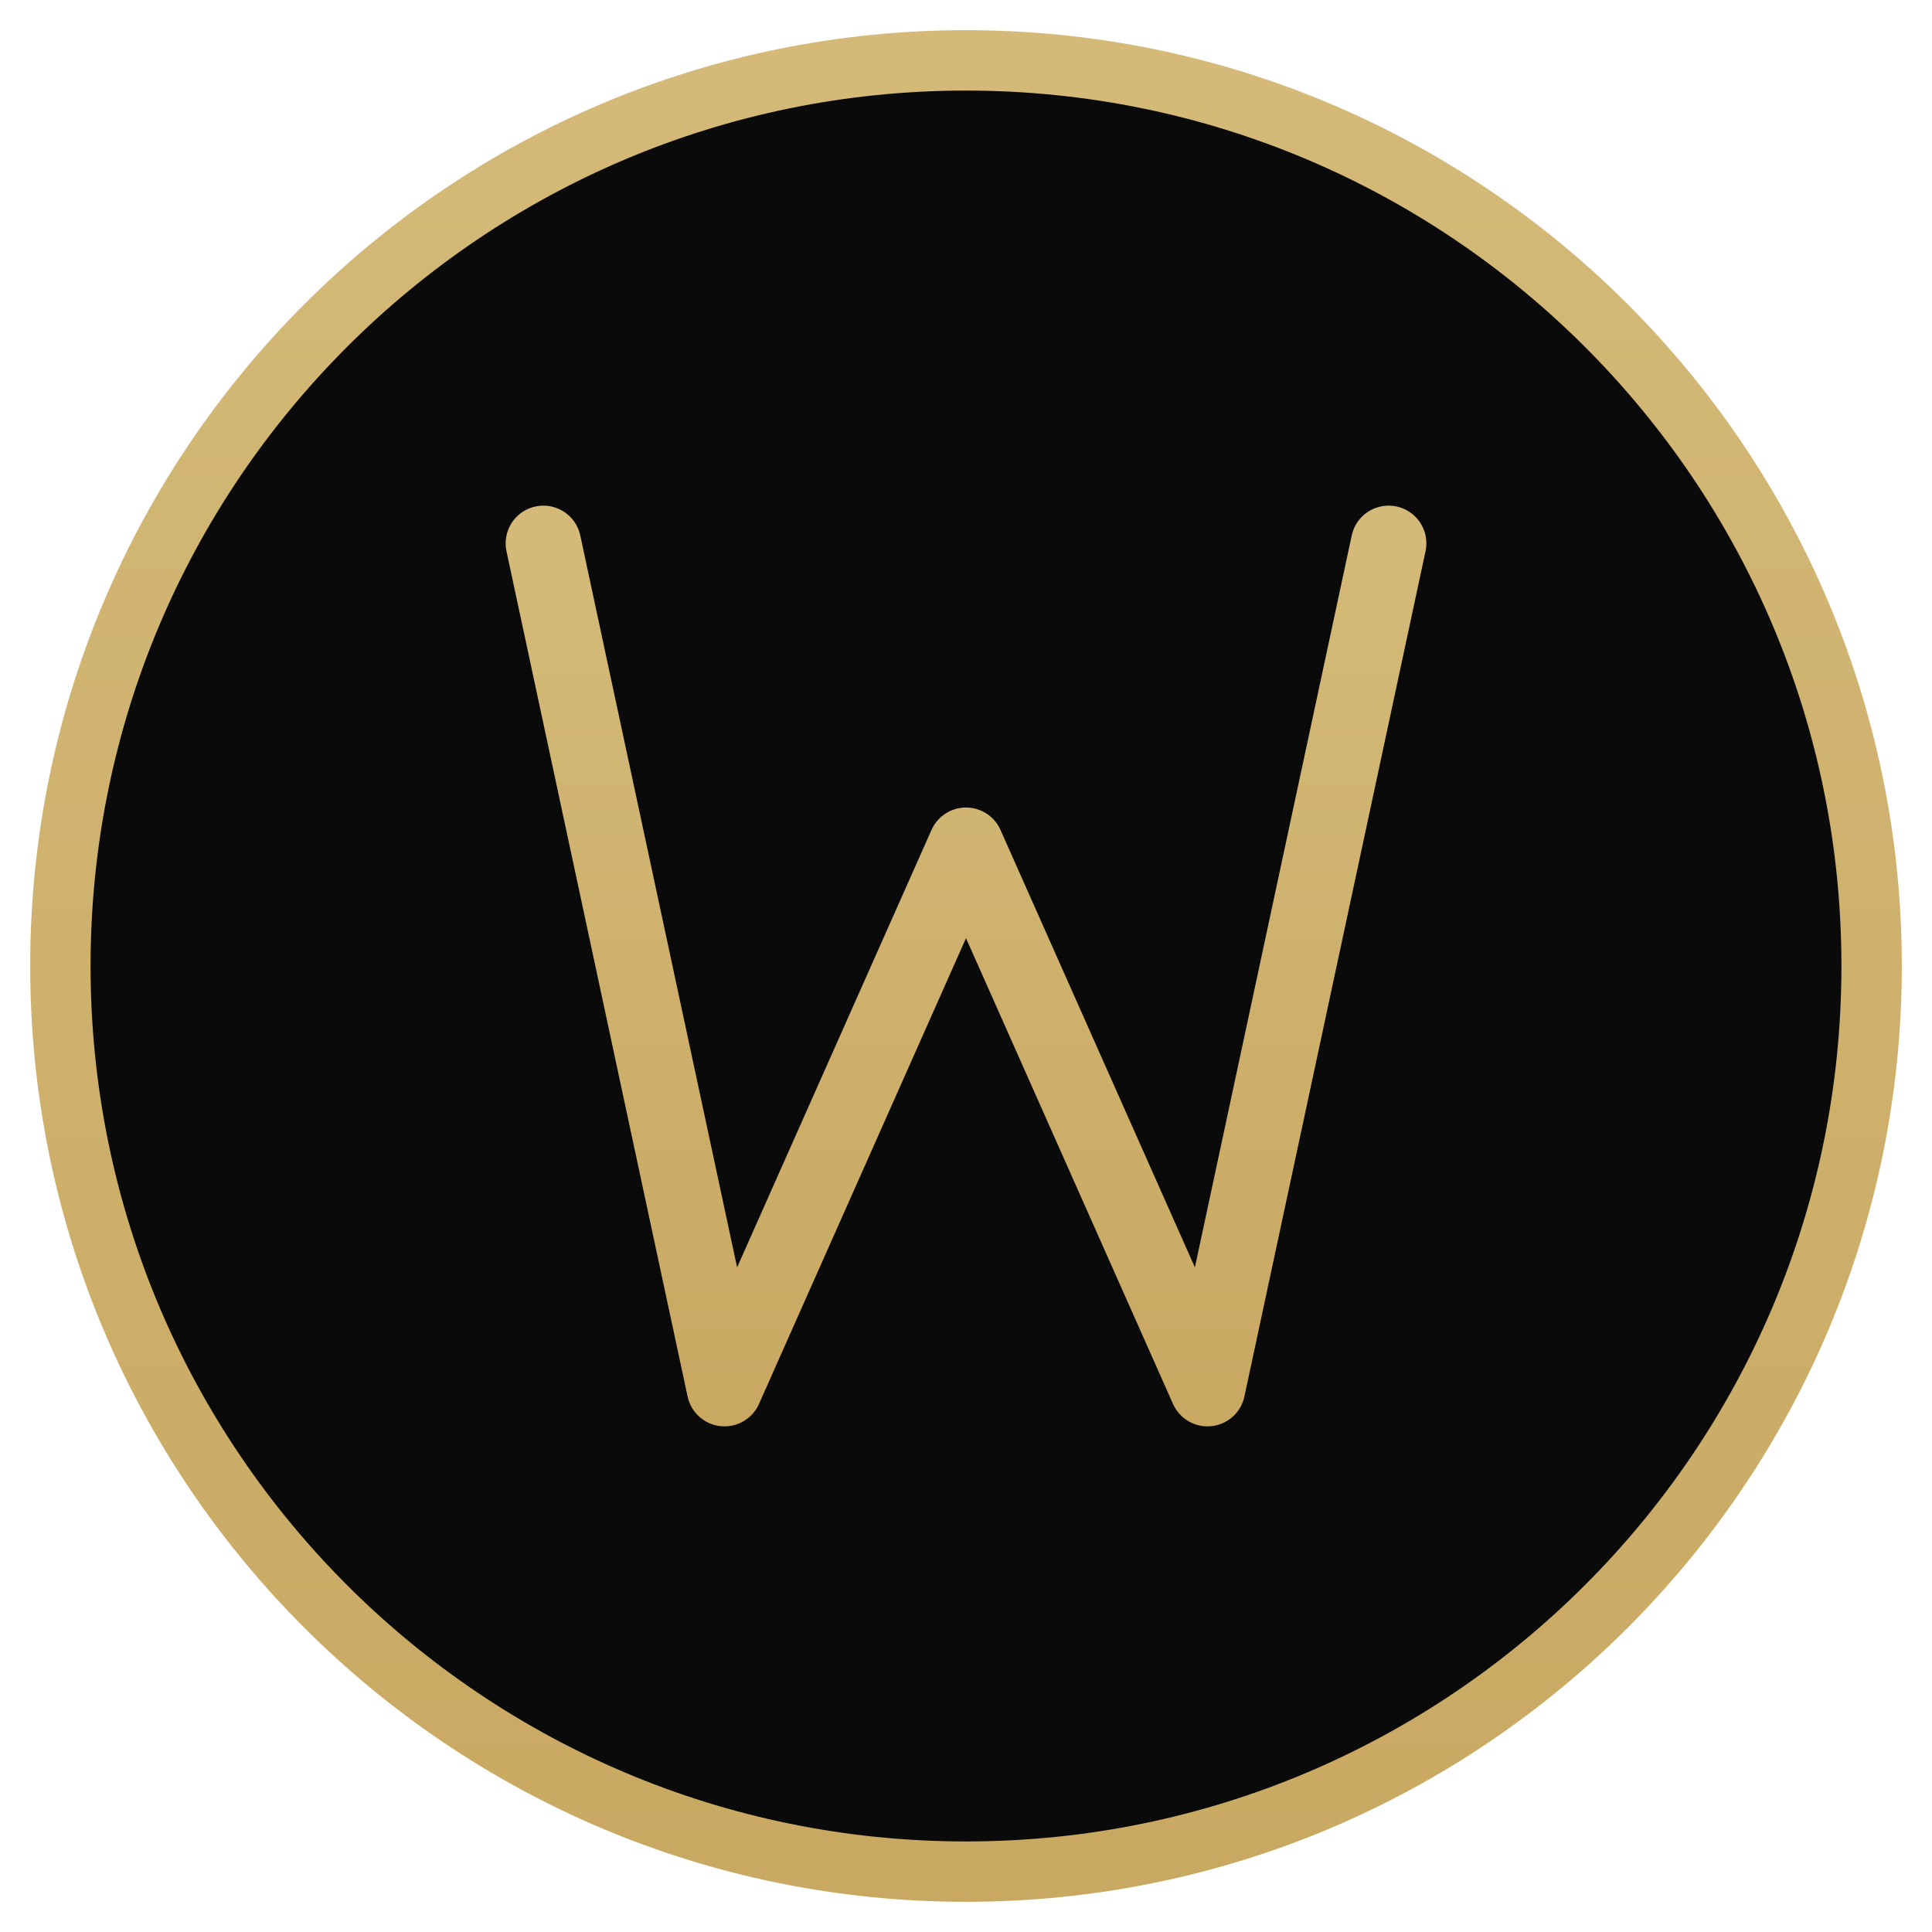
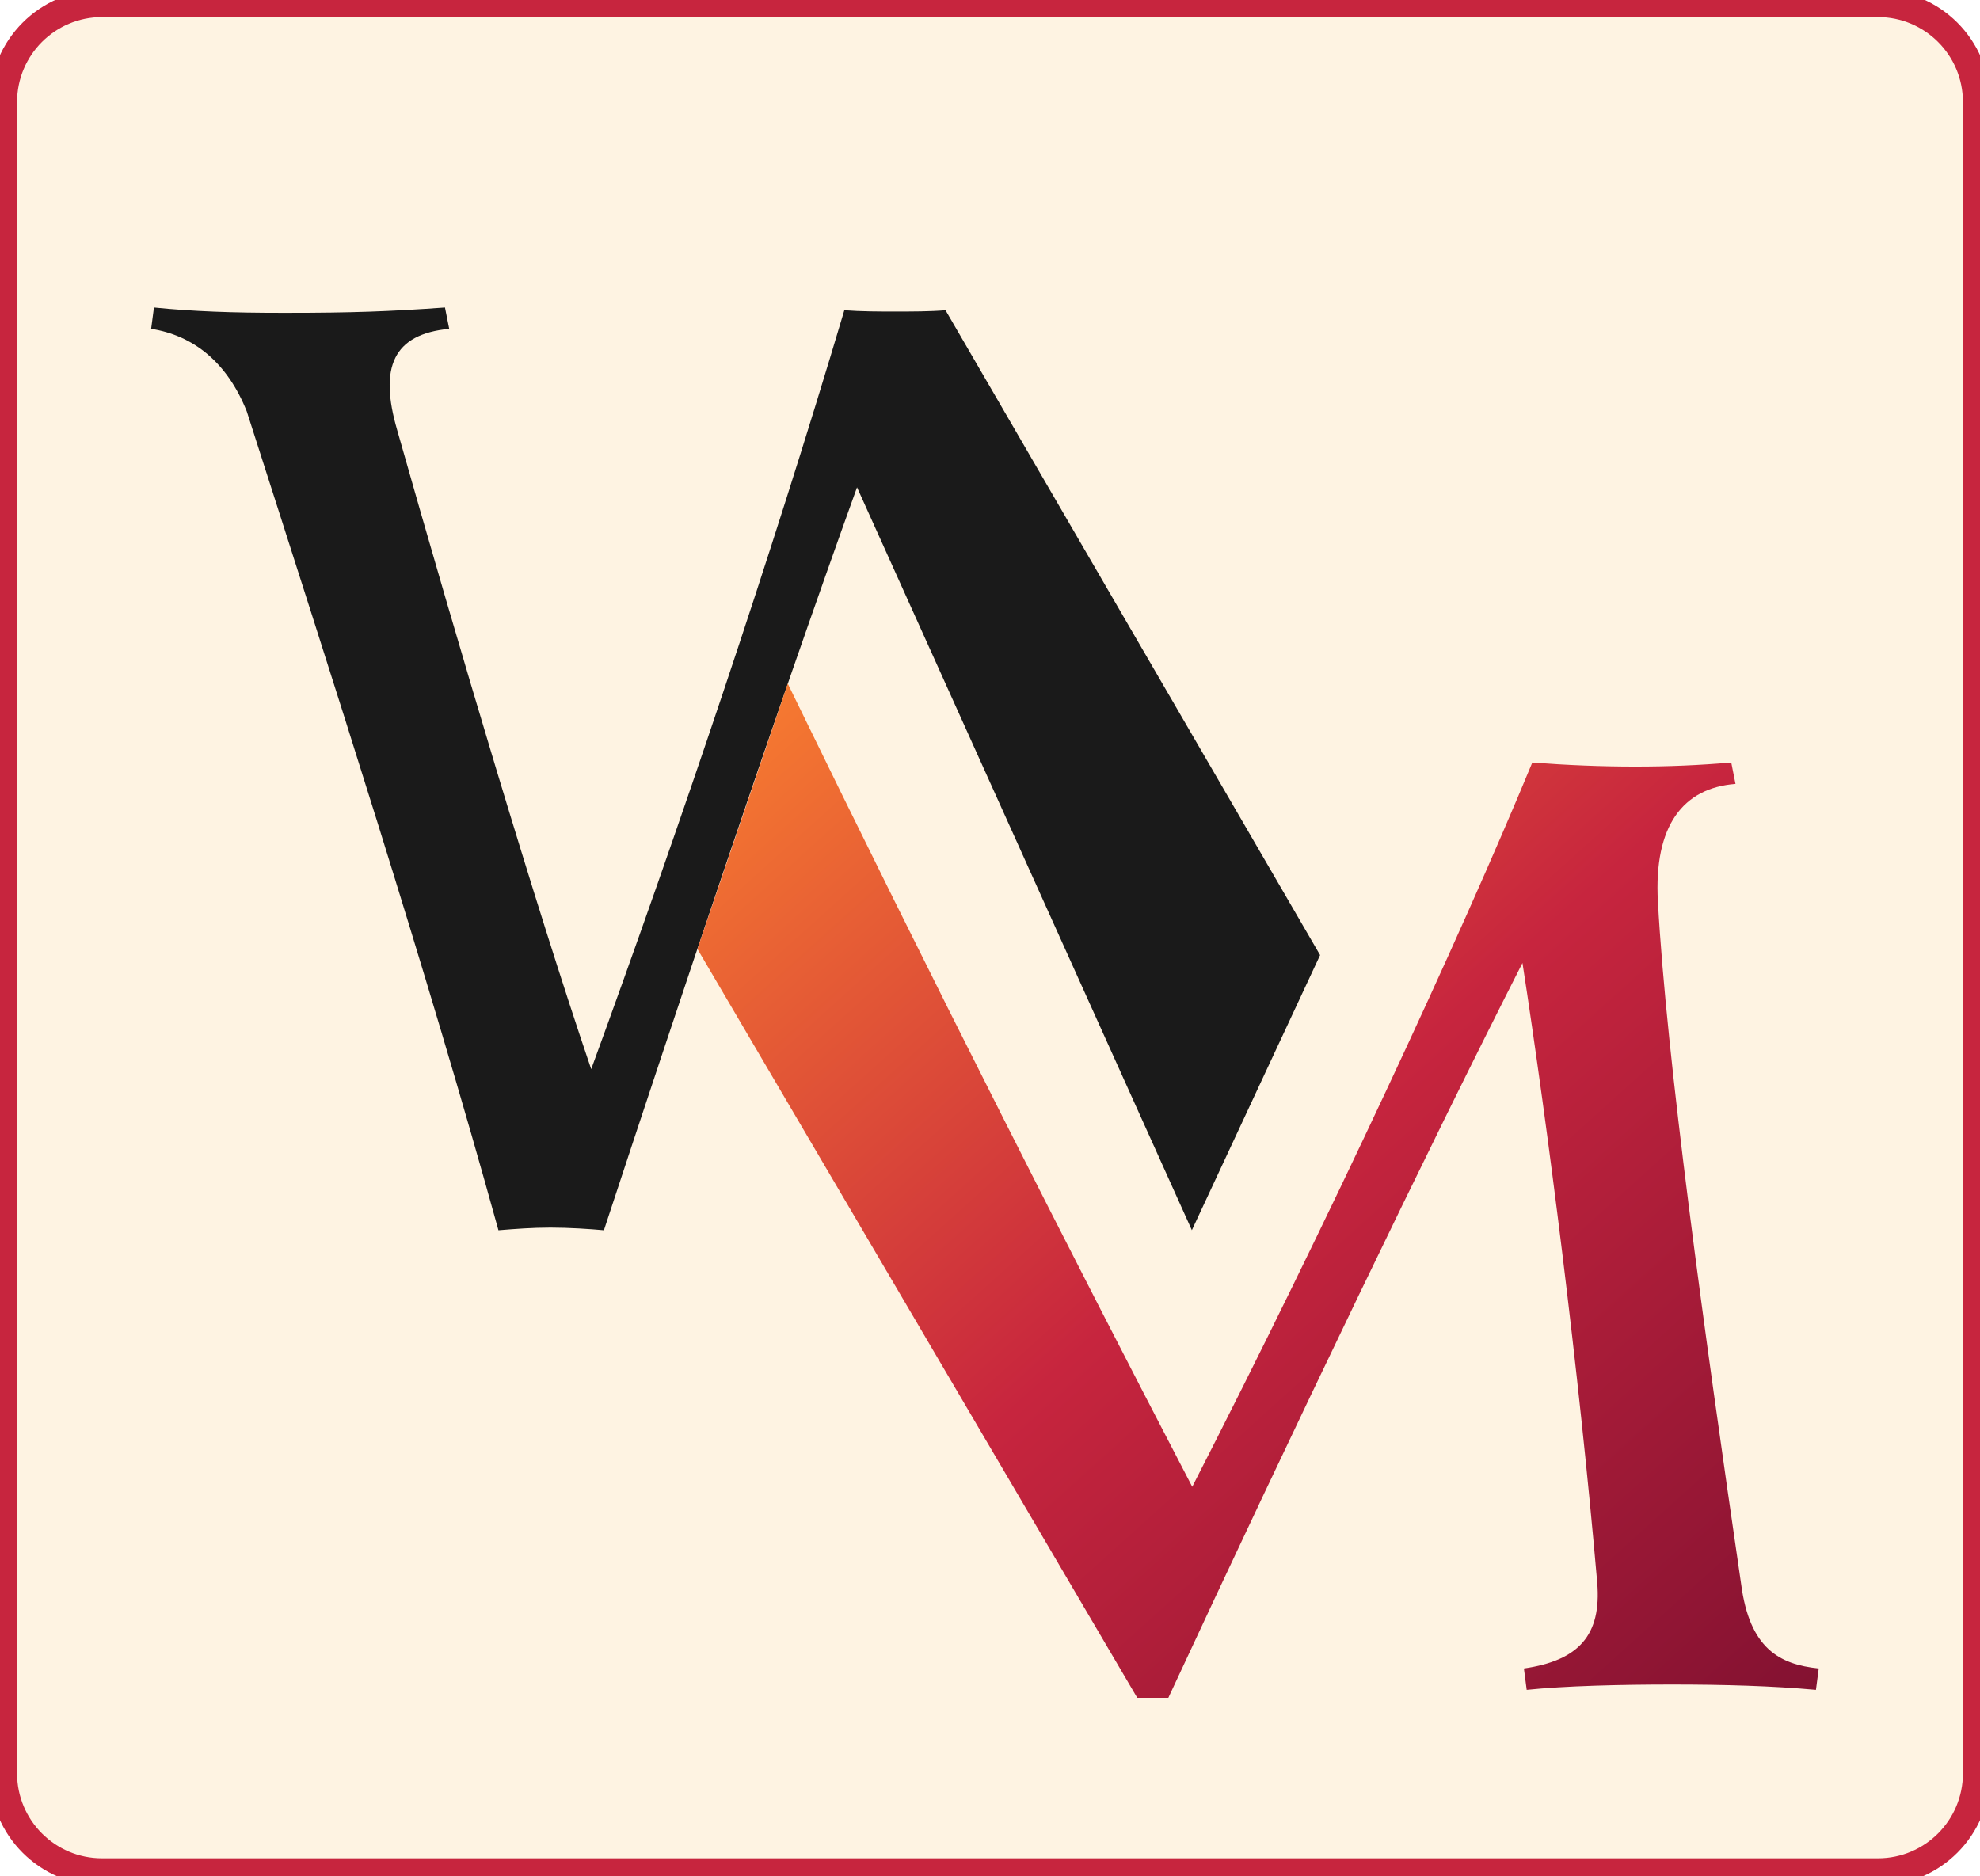
- <svg xmlns="http://www.w3.org/2000/svg" viewBox="0 0 64 64" fill="none">
+ <svg xmlns="http://www.w3.org/2000/svg" viewBox="0 0 289.9 274.62">
  <defs>
-     <linearGradient id="g" x1="0%" y1="0%" x2="0%" y2="100%">
-       <stop offset="0%" stop-color="#d4b978" />
-       <stop offset="100%" stop-color="#c9a962" />
+     <linearGradient id="g" x1="0%" y1="0%" x2="100%" y2="100%">
+       <stop offset="0%" stop-color="#fa812f" />
+       <stop offset="50%" stop-color="#c7253e" />
+       <stop offset="100%" stop-color="#821131" />
    </linearGradient>
  </defs>
-   <circle cx="32" cy="32" r="30" stroke="url(#g)" stroke-width="2" fill="#0a0a0a" />
-   <path d="M18 18 L24 46 L32 28 L40 46 L46 18" stroke="url(#g)" stroke-width="2.5" fill="none" stroke-linecap="round" stroke-linejoin="round" />
+   <rect x=".5" y=".5" width="288.9" height="273.62" rx="14.44" ry="14.44" fill="#fef3e2" stroke="#c7253e" stroke-miterlimit="10" stroke-width="4" />
+   <path fill="#1a1a1a" d="M174.51,180.15c-16.34-36.26-32.68-72.53-49.03-108.79-12.35,34.31-26.35,76.24-37.06,108.79-2.06-.19-5.15-.39-7.82-.39s-5.15.19-7.62.39c-10.5-38.02-24.29-80.72-36.85-119.91-2.88-7.21-7.82-11.12-14-12.09l.41-3.12c5.76.58,11.53.78,18.73.78h.82c9.27,0,14.82-.19,23.06-.78l.62,3.12c-8.23.78-10.29,5.65-7.62,14.82,8.85,31.2,20.18,69.41,28.41,93.59,12.76-34.9,26.35-75.06,37.06-111.13,2.47.19,5.15.19,7.41.19,2.47,0,5.15,0,7.41-.19,18.28,31.48,36.56,62.96,54.84,94.43-6.26,13.43-12.52,26.86-18.78,40.29Z" />
+   <path fill="url(#g)" d="M115.34,100.11c10.22,21,20.72,42.19,31.51,63.55,9.21,18.25,18.45,36.27,27.71,54.05,19.83-38.74,39.05-80.03,49.79-106.05,5.16.39,10.12.59,15.08.59s9.3-.19,14.05-.59l.62,3.13c-7.64.59-11.98,6.07-11.36,17.22,1.24,22.89,6.82,63.2,12.19,99.98,1.24,9.39,5.58,11.74,11.36,12.33l-.41,3.13c-6.4-.58-13.43-.78-21.07-.78s-15.7.2-21.28.78l-.41-3.13c8.06-1.17,11.36-4.89,10.74-12.52-2.69-31.11-7.23-66.72-10.95-90.79-13.64,26.8-33.67,68.48-51.85,107.61h-4.55c-21.47-36.55-42.93-73.1-64.4-109.66,4.41-12.95,8.83-25.91,13.24-38.86Z" />
</svg>
